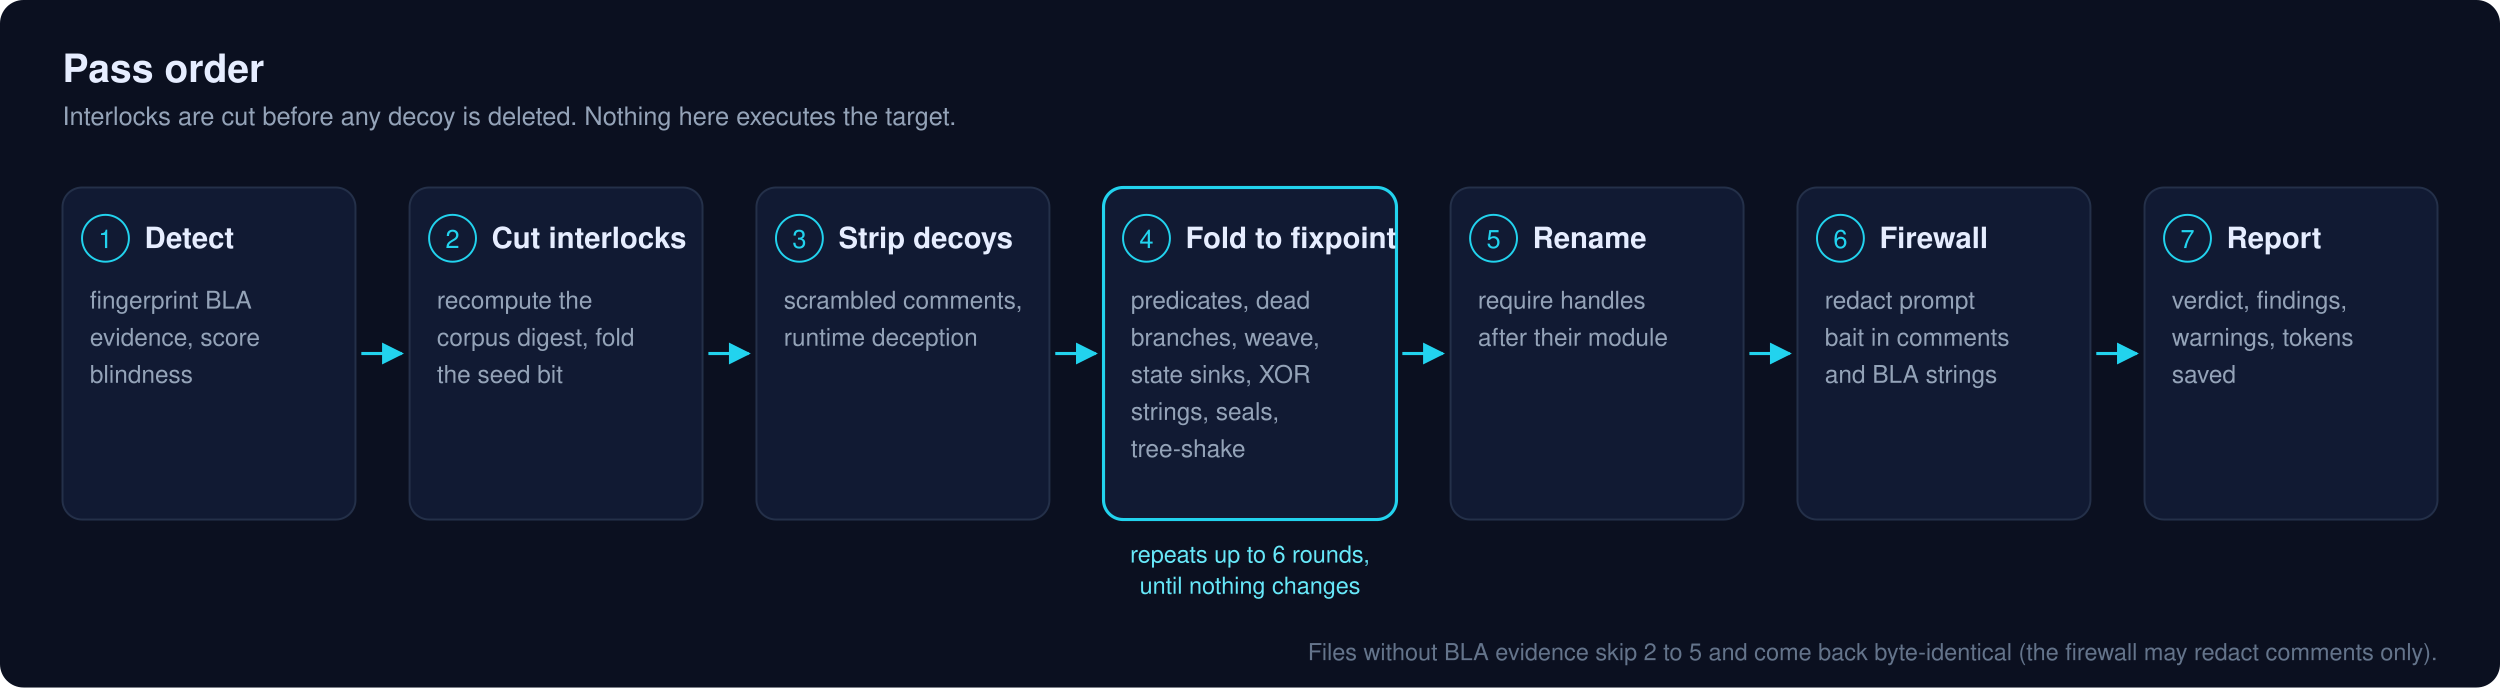
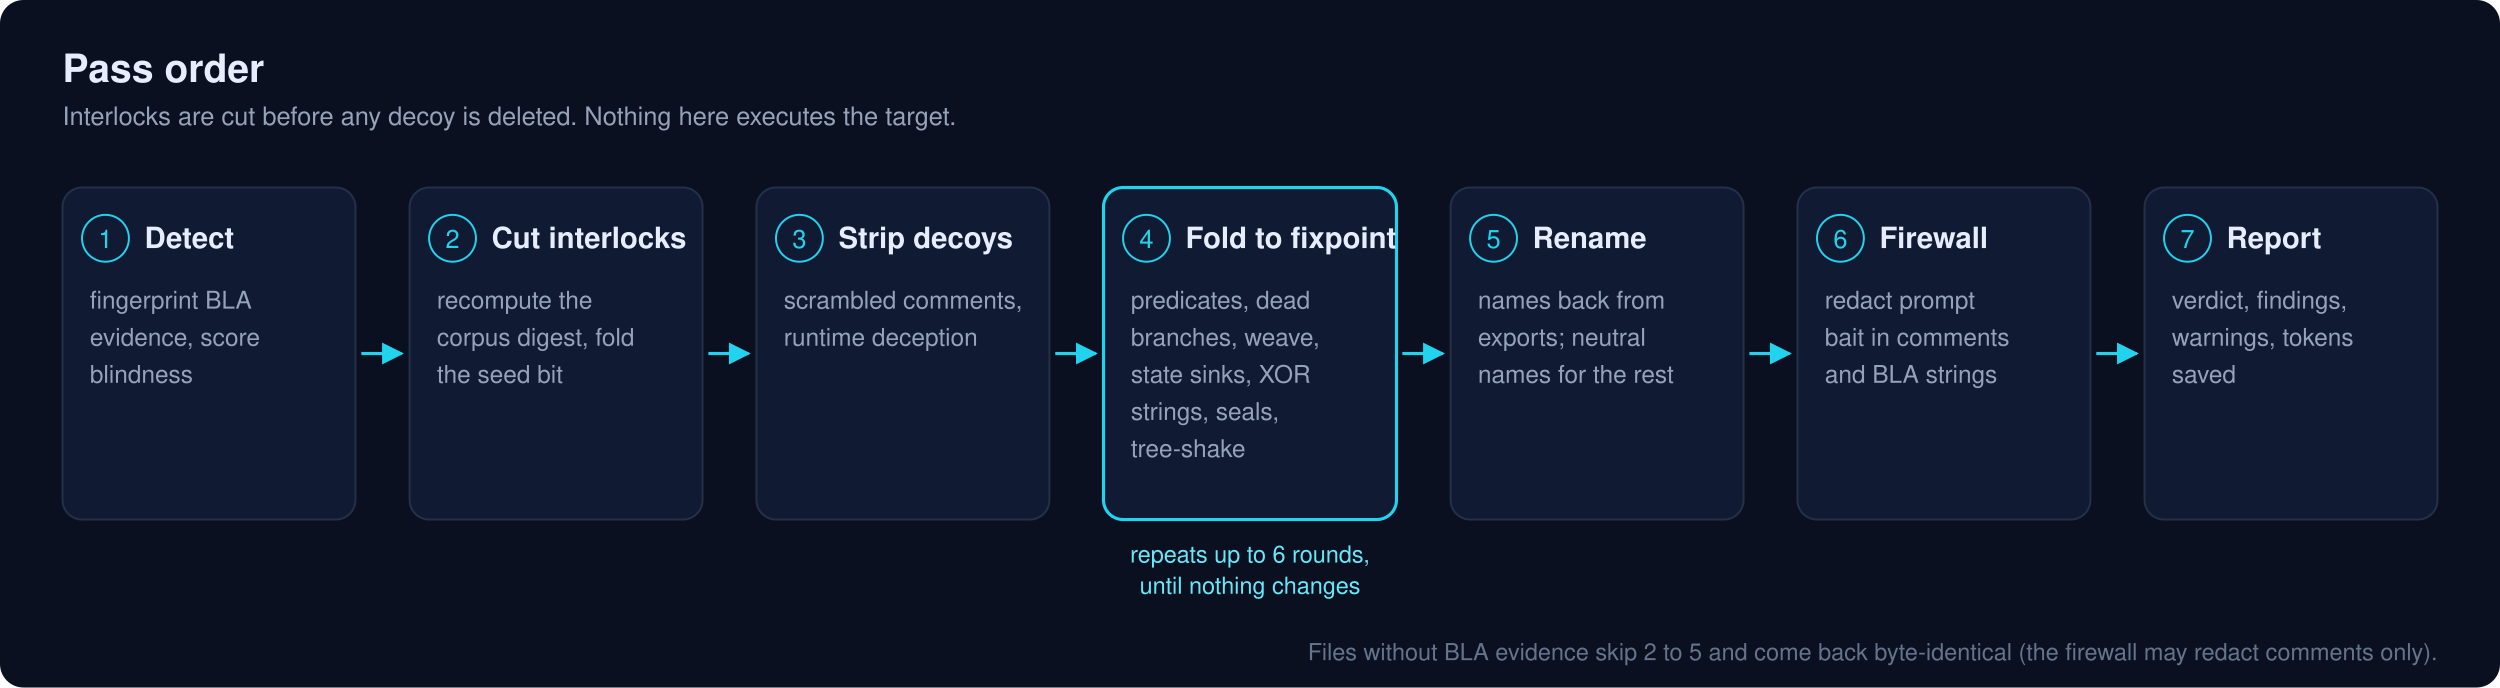
<svg xmlns="http://www.w3.org/2000/svg" width="1280" height="352" viewBox="0 0 1280 352" role="img" aria-labelledby="t d">
  <defs>
    <marker id="a" viewBox="0 0 10 10" refX="9" refY="5" markerWidth="7" markerHeight="7" orient="auto">
      <path d="M0,0 L10,5 L0,10 z" fill="#22d3ee" />
    </marker>
  </defs>
  <rect width="1280" height="352" rx="12" fill="#0b1020" />
  <text x="32" y="42" font-family="ui-sans-serif,system-ui,-apple-system,Segoe UI,Helvetica,Arial,sans-serif" font-size="20" font-weight="600" fill="#e6edff">Pass order</text>
  <text x="32" y="64" font-family="ui-sans-serif,system-ui,-apple-system,Segoe UI,Helvetica,Arial,sans-serif" font-size="13" fill="#94a3b8">Interlocks are cut before any decoy is deleted. Nothing here executes the target.</text>
  <rect x="32.0" y="96" width="150" height="170" rx="10" fill="#111a33" stroke="#243049" stroke-width="1" />
  <circle cx="54.0" cy="122" r="12" fill="none" stroke="#22d3ee" />
  <text x="54.0" y="127" font-family="ui-sans-serif,system-ui,-apple-system,Segoe UI,Helvetica,Arial,sans-serif" font-size="13" fill="#22d3ee" text-anchor="middle">1</text>
  <text x="74.0" y="127" font-family="ui-sans-serif,system-ui,-apple-system,Segoe UI,Helvetica,Arial,sans-serif" font-size="15" font-weight="600" fill="#e6edff">Detect</text>
  <text x="46.0" y="158" font-family="ui-sans-serif,system-ui,-apple-system,Segoe UI,Helvetica,Arial,sans-serif" font-size="12.5" fill="#94a3b8">fingerprint BLA</text>
  <text x="46.0" y="177" font-family="ui-sans-serif,system-ui,-apple-system,Segoe UI,Helvetica,Arial,sans-serif" font-size="12.5" fill="#94a3b8">evidence, score</text>
  <text x="46.0" y="196" font-family="ui-sans-serif,system-ui,-apple-system,Segoe UI,Helvetica,Arial,sans-serif" font-size="12.5" fill="#94a3b8">blindness</text>
  <line x1="185.0" y1="181" x2="205.7" y2="181" stroke="#22d3ee" stroke-width="1.6" marker-end="url(#a)" />
  <rect x="209.7" y="96" width="150" height="170" rx="10" fill="#111a33" stroke="#243049" stroke-width="1" />
  <circle cx="231.7" cy="122" r="12" fill="none" stroke="#22d3ee" />
  <text x="231.7" y="127" font-family="ui-sans-serif,system-ui,-apple-system,Segoe UI,Helvetica,Arial,sans-serif" font-size="13" fill="#22d3ee" text-anchor="middle">2</text>
  <text x="251.7" y="127" font-family="ui-sans-serif,system-ui,-apple-system,Segoe UI,Helvetica,Arial,sans-serif" font-size="15" font-weight="600" fill="#e6edff">Cut interlocks</text>
  <text x="223.7" y="158" font-family="ui-sans-serif,system-ui,-apple-system,Segoe UI,Helvetica,Arial,sans-serif" font-size="12.5" fill="#94a3b8">recompute the</text>
  <text x="223.7" y="177" font-family="ui-sans-serif,system-ui,-apple-system,Segoe UI,Helvetica,Arial,sans-serif" font-size="12.5" fill="#94a3b8">corpus digest, fold</text>
  <text x="223.7" y="196" font-family="ui-sans-serif,system-ui,-apple-system,Segoe UI,Helvetica,Arial,sans-serif" font-size="12.5" fill="#94a3b8">the seed bit</text>
  <line x1="362.7" y1="181" x2="383.3" y2="181" stroke="#22d3ee" stroke-width="1.6" marker-end="url(#a)" />
  <rect x="387.3" y="96" width="150" height="170" rx="10" fill="#111a33" stroke="#243049" stroke-width="1" />
  <circle cx="409.3" cy="122" r="12" fill="none" stroke="#22d3ee" />
  <text x="409.3" y="127" font-family="ui-sans-serif,system-ui,-apple-system,Segoe UI,Helvetica,Arial,sans-serif" font-size="13" fill="#22d3ee" text-anchor="middle">3</text>
  <text x="429.3" y="127" font-family="ui-sans-serif,system-ui,-apple-system,Segoe UI,Helvetica,Arial,sans-serif" font-size="15" font-weight="600" fill="#e6edff">Strip decoys</text>
  <text x="401.3" y="158" font-family="ui-sans-serif,system-ui,-apple-system,Segoe UI,Helvetica,Arial,sans-serif" font-size="12.5" fill="#94a3b8">scrambled comments,</text>
  <text x="401.3" y="177" font-family="ui-sans-serif,system-ui,-apple-system,Segoe UI,Helvetica,Arial,sans-serif" font-size="12.5" fill="#94a3b8">runtime deception</text>
  <line x1="540.3" y1="181" x2="561.0" y2="181" stroke="#22d3ee" stroke-width="1.6" marker-end="url(#a)" />
  <rect x="565.0" y="96" width="150" height="170" rx="10" fill="#111a33" stroke="#22d3ee" stroke-width="1.6" />
  <circle cx="587.0" cy="122" r="12" fill="none" stroke="#22d3ee" />
  <text x="587.0" y="127" font-family="ui-sans-serif,system-ui,-apple-system,Segoe UI,Helvetica,Arial,sans-serif" font-size="13" fill="#22d3ee" text-anchor="middle">4</text>
  <text x="607.0" y="127" font-family="ui-sans-serif,system-ui,-apple-system,Segoe UI,Helvetica,Arial,sans-serif" font-size="15" font-weight="600" fill="#e6edff">Fold to fixpoint</text>
  <text x="579.0" y="158" font-family="ui-sans-serif,system-ui,-apple-system,Segoe UI,Helvetica,Arial,sans-serif" font-size="12.5" fill="#94a3b8">predicates, dead</text>
  <text x="579.0" y="177" font-family="ui-sans-serif,system-ui,-apple-system,Segoe UI,Helvetica,Arial,sans-serif" font-size="12.5" fill="#94a3b8">branches, weave,</text>
  <text x="579.0" y="196" font-family="ui-sans-serif,system-ui,-apple-system,Segoe UI,Helvetica,Arial,sans-serif" font-size="12.5" fill="#94a3b8">state sinks, XOR</text>
  <text x="579.0" y="215" font-family="ui-sans-serif,system-ui,-apple-system,Segoe UI,Helvetica,Arial,sans-serif" font-size="12.5" fill="#94a3b8">strings, seals,</text>
  <text x="579.0" y="234" font-family="ui-sans-serif,system-ui,-apple-system,Segoe UI,Helvetica,Arial,sans-serif" font-size="12.5" fill="#94a3b8">tree-shake</text>
  <line x1="718.0" y1="181" x2="738.7" y2="181" stroke="#22d3ee" stroke-width="1.6" marker-end="url(#a)" />
  <rect x="742.7" y="96" width="150" height="170" rx="10" fill="#111a33" stroke="#243049" stroke-width="1" />
  <circle cx="764.7" cy="122" r="12" fill="none" stroke="#22d3ee" />
  <text x="764.7" y="127" font-family="ui-sans-serif,system-ui,-apple-system,Segoe UI,Helvetica,Arial,sans-serif" font-size="13" fill="#22d3ee" text-anchor="middle">5</text>
  <text x="784.7" y="127" font-family="ui-sans-serif,system-ui,-apple-system,Segoe UI,Helvetica,Arial,sans-serif" font-size="15" font-weight="600" fill="#e6edff">Rename</text>
-   <text x="756.7" y="158" font-family="ui-sans-serif,system-ui,-apple-system,Segoe UI,Helvetica,Arial,sans-serif" font-size="12.5" fill="#94a3b8">require handles</text>
-   <text x="756.7" y="177" font-family="ui-sans-serif,system-ui,-apple-system,Segoe UI,Helvetica,Arial,sans-serif" font-size="12.5" fill="#94a3b8">after their module</text>
+   <text x="756.7" y="158" font-family="ui-sans-serif,system-ui,-apple-system,Segoe UI,Helvetica,Arial,sans-serif" font-size="12.5" fill="#94a3b8">names back from</text>
+   <text x="756.7" y="177" font-family="ui-sans-serif,system-ui,-apple-system,Segoe UI,Helvetica,Arial,sans-serif" font-size="12.5" fill="#94a3b8">exports; neutral</text>
+   <text x="756.7" y="196" font-family="ui-sans-serif,system-ui,-apple-system,Segoe UI,Helvetica,Arial,sans-serif" font-size="12.5" fill="#94a3b8">names for the rest</text>
  <line x1="895.7" y1="181" x2="916.3" y2="181" stroke="#22d3ee" stroke-width="1.6" marker-end="url(#a)" />
  <rect x="920.3" y="96" width="150" height="170" rx="10" fill="#111a33" stroke="#243049" stroke-width="1" />
  <circle cx="942.3" cy="122" r="12" fill="none" stroke="#22d3ee" />
  <text x="942.3" y="127" font-family="ui-sans-serif,system-ui,-apple-system,Segoe UI,Helvetica,Arial,sans-serif" font-size="13" fill="#22d3ee" text-anchor="middle">6</text>
  <text x="962.3" y="127" font-family="ui-sans-serif,system-ui,-apple-system,Segoe UI,Helvetica,Arial,sans-serif" font-size="15" font-weight="600" fill="#e6edff">Firewall</text>
  <text x="934.3" y="158" font-family="ui-sans-serif,system-ui,-apple-system,Segoe UI,Helvetica,Arial,sans-serif" font-size="12.5" fill="#94a3b8">redact prompt</text>
  <text x="934.3" y="177" font-family="ui-sans-serif,system-ui,-apple-system,Segoe UI,Helvetica,Arial,sans-serif" font-size="12.5" fill="#94a3b8">bait in comments</text>
  <text x="934.3" y="196" font-family="ui-sans-serif,system-ui,-apple-system,Segoe UI,Helvetica,Arial,sans-serif" font-size="12.5" fill="#94a3b8">and BLA strings</text>
  <line x1="1073.3" y1="181" x2="1094.0" y2="181" stroke="#22d3ee" stroke-width="1.6" marker-end="url(#a)" />
  <rect x="1098.0" y="96" width="150" height="170" rx="10" fill="#111a33" stroke="#243049" stroke-width="1" />
  <circle cx="1120.0" cy="122" r="12" fill="none" stroke="#22d3ee" />
  <text x="1120.0" y="127" font-family="ui-sans-serif,system-ui,-apple-system,Segoe UI,Helvetica,Arial,sans-serif" font-size="13" fill="#22d3ee" text-anchor="middle">7</text>
  <text x="1140.0" y="127" font-family="ui-sans-serif,system-ui,-apple-system,Segoe UI,Helvetica,Arial,sans-serif" font-size="15" font-weight="600" fill="#e6edff">Report</text>
  <text x="1112.0" y="158" font-family="ui-sans-serif,system-ui,-apple-system,Segoe UI,Helvetica,Arial,sans-serif" font-size="12.5" fill="#94a3b8">verdict, findings,</text>
  <text x="1112.0" y="177" font-family="ui-sans-serif,system-ui,-apple-system,Segoe UI,Helvetica,Arial,sans-serif" font-size="12.5" fill="#94a3b8">warnings, tokens</text>
  <text x="1112.0" y="196" font-family="ui-sans-serif,system-ui,-apple-system,Segoe UI,Helvetica,Arial,sans-serif" font-size="12.5" fill="#94a3b8">saved</text>
  <text x="640.0" y="288" font-family="ui-sans-serif,system-ui,-apple-system,Segoe UI,Helvetica,Arial,sans-serif" font-size="12" fill="#67e8f9" text-anchor="middle">repeats up to 6 rounds,</text>
  <text x="640.0" y="304" font-family="ui-sans-serif,system-ui,-apple-system,Segoe UI,Helvetica,Arial,sans-serif" font-size="12" fill="#67e8f9" text-anchor="middle">until nothing changes</text>
  <text x="1248" y="338" font-family="ui-sans-serif,system-ui,-apple-system,Segoe UI,Helvetica,Arial,sans-serif" font-size="12" fill="#64748b" text-anchor="end">Files without BLA evidence skip 2 to 5 and come back byte-identical (the firewall may redact comments only).</text>
</svg>
